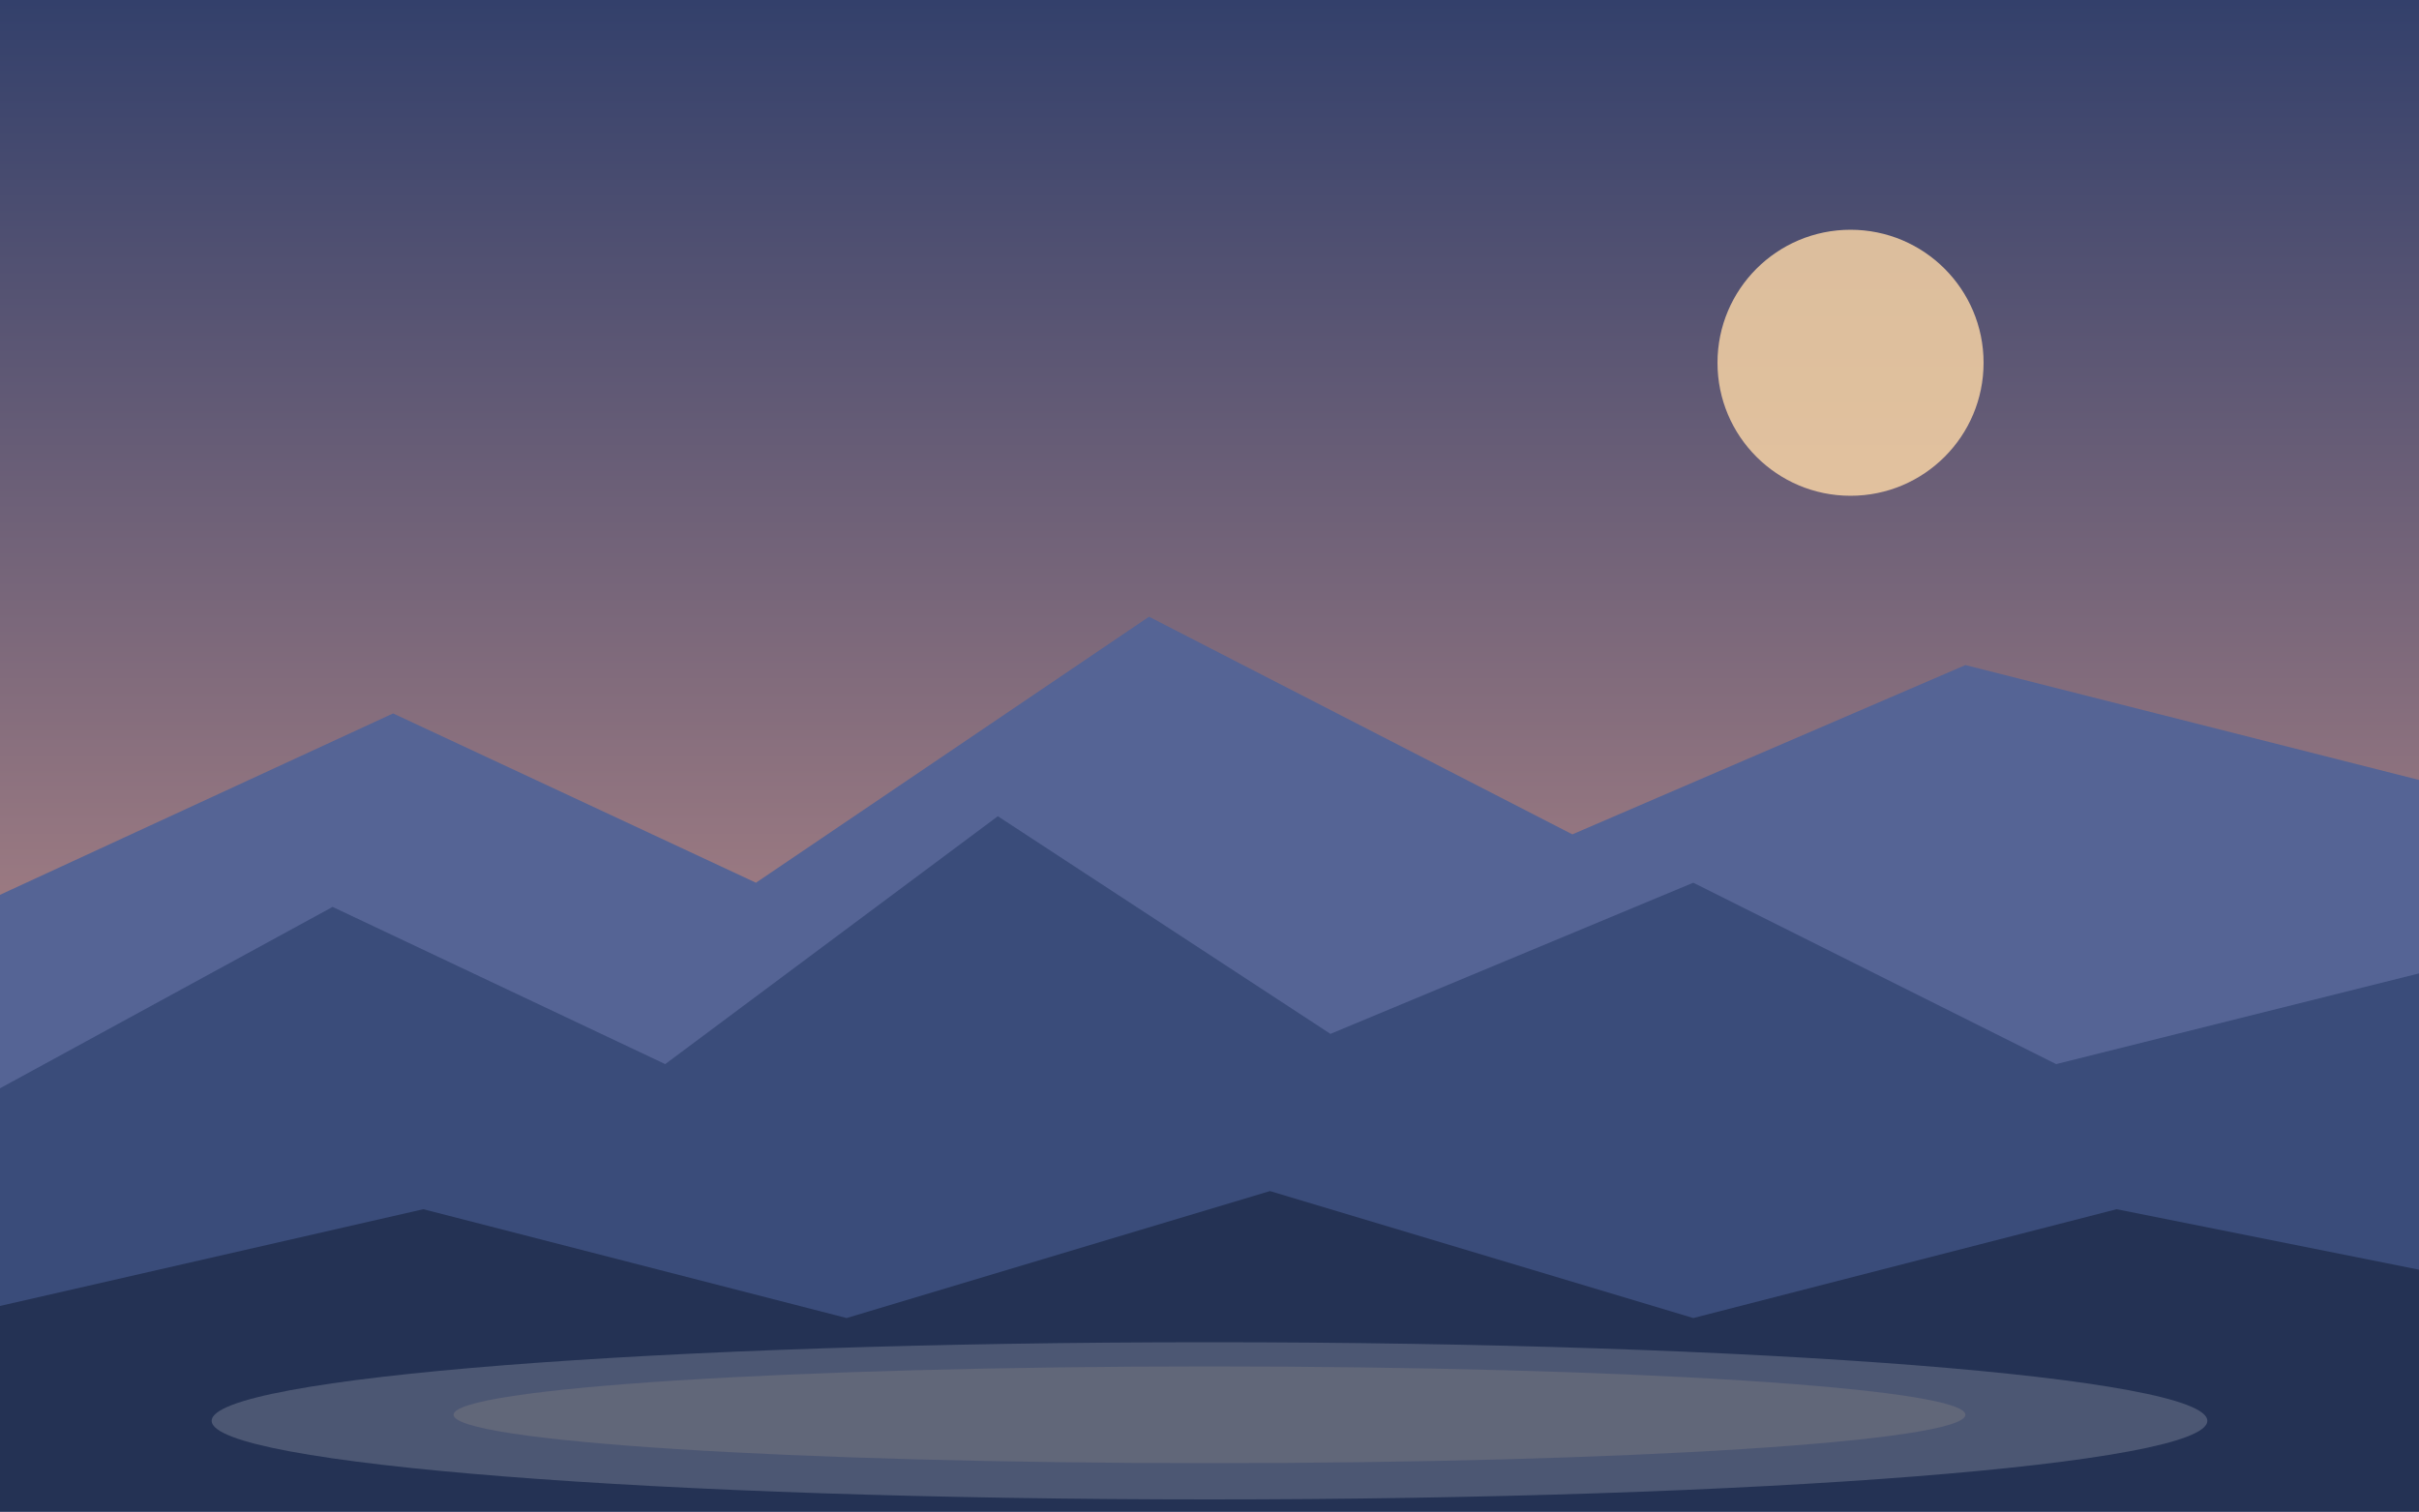
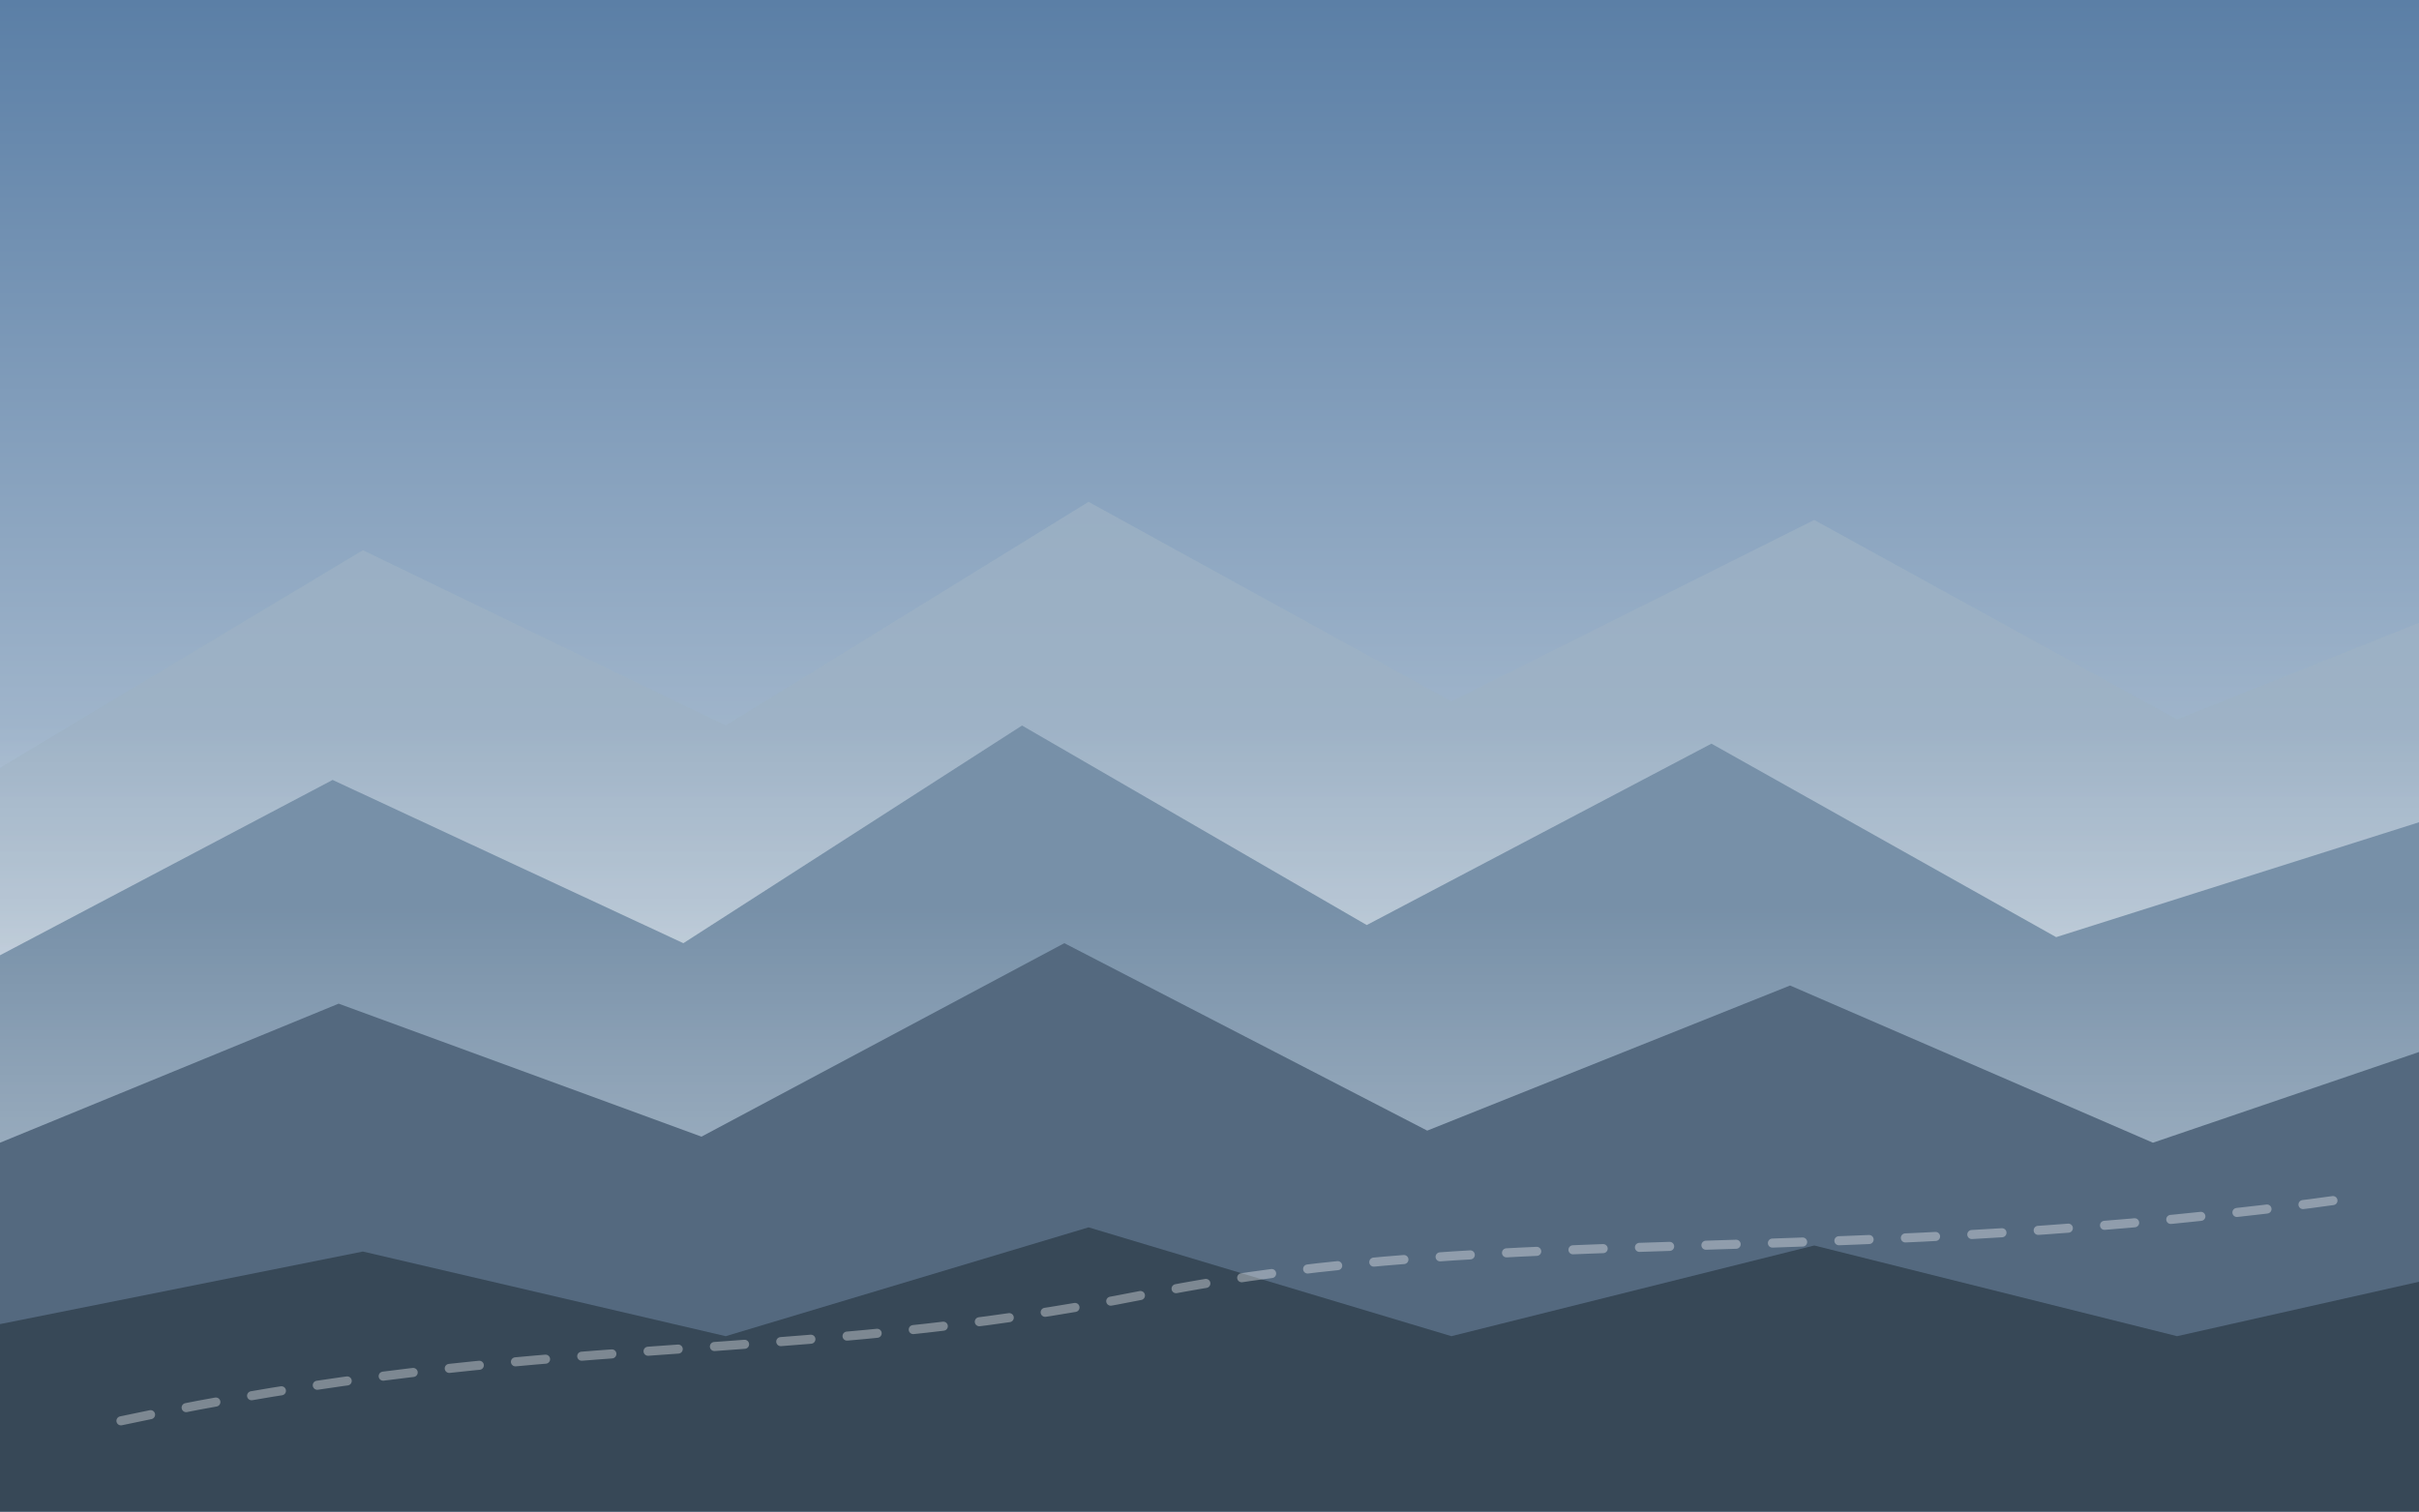
<svg xmlns="http://www.w3.org/2000/svg" viewBox="0 0 800 500" preserveAspectRatio="xMidYMid slice" role="img">
  <defs>
-     <linearGradient id="d3ds" x1="0" y1="0" x2="0" y2="1">
-       <stop offset="0" stop-color="#33406b" />
-       <stop offset="1" stop-color="#e2a191" />
+     <linearGradient id="d3dsky" x1="0" y1="0" x2="0" y2="1">
+       <stop offset="0" stop-color="#5b7fa6" />
+       <stop offset="1" stop-color="#e9eef2" />
+     </linearGradient>
+     <linearGradient id="d3dmist" x1="0" y1="0" x2="0" y2="1">
+       <stop offset="0" stop-color="#ffffff" stop-opacity="0" />
+       <stop offset="1" stop-color="#ffffff" stop-opacity=".6" />
    </linearGradient>
  </defs>
-   <rect width="800" height="500" fill="url(#d3ds)" />
-   <circle cx="612" cy="120" r="44" fill="#ffd9a8" opacity=".8" />
-   <path d="M0,296 L130,236 L250,292 L380,204 L520,276 L650,220 L800,258 L800,500 L0,500 Z" fill="#556495" />
-   <path d="M0,360 L110,300 L220,352 L330,270 L440,342 L560,292 L680,352 L800,322 L800,500 L0,500 Z" fill="#3a4c7a" />
-   <path d="M0,432 L140,400 L280,436 L420,394 L560,436 L700,400 L800,420 L800,500 L0,500 Z" fill="#243254" />
-   <ellipse cx="400" cy="470" rx="330" ry="26" fill="#ffffff" opacity=".18" />
-   <ellipse cx="400" cy="468" rx="250" ry="16" fill="#ffd9a8" opacity=".12" />
+   <rect width="800" height="500" fill="url(#d3dsky)" />
+   <path d="M0,254 L120,182 L240,240 L360,166 L480,232 L600,172 L720,238 L800,206 L800,500 L0,500 Z" fill="#9db2c4" opacity=".75" />
+   <rect x="0" y="240" width="800" height="90" fill="url(#d3dmist)" opacity=".55" />
+   <path d="M0,316 L110,258 L226,312 L338,240 L452,306 L566,246 L680,310 L800,272 L800,500 L0,500 Z" fill="#7790a8" />
+   <rect x="0" y="300" width="800" height="90" fill="url(#d3dmist)" opacity=".45" />
+   <path d="M0,378 L112,332 L232,376 L352,312 L472,374 L592,326 L712,378 L800,348 L800,500 L0,500 Z" fill="#54697f" />
+   <path d="M0,438 L120,414 L240,442 L360,406 L480,442 L600,412 L720,442 L800,424 L800,500 L0,500 Z" fill="#374857" />
+   <path d="M40,470 C180,440 260,452 380,428 C500,404 610,420 780,396" fill="none" stroke="#ffffff" stroke-opacity=".35" stroke-width="3" stroke-linecap="round" stroke-dasharray="10 12" />
</svg>
